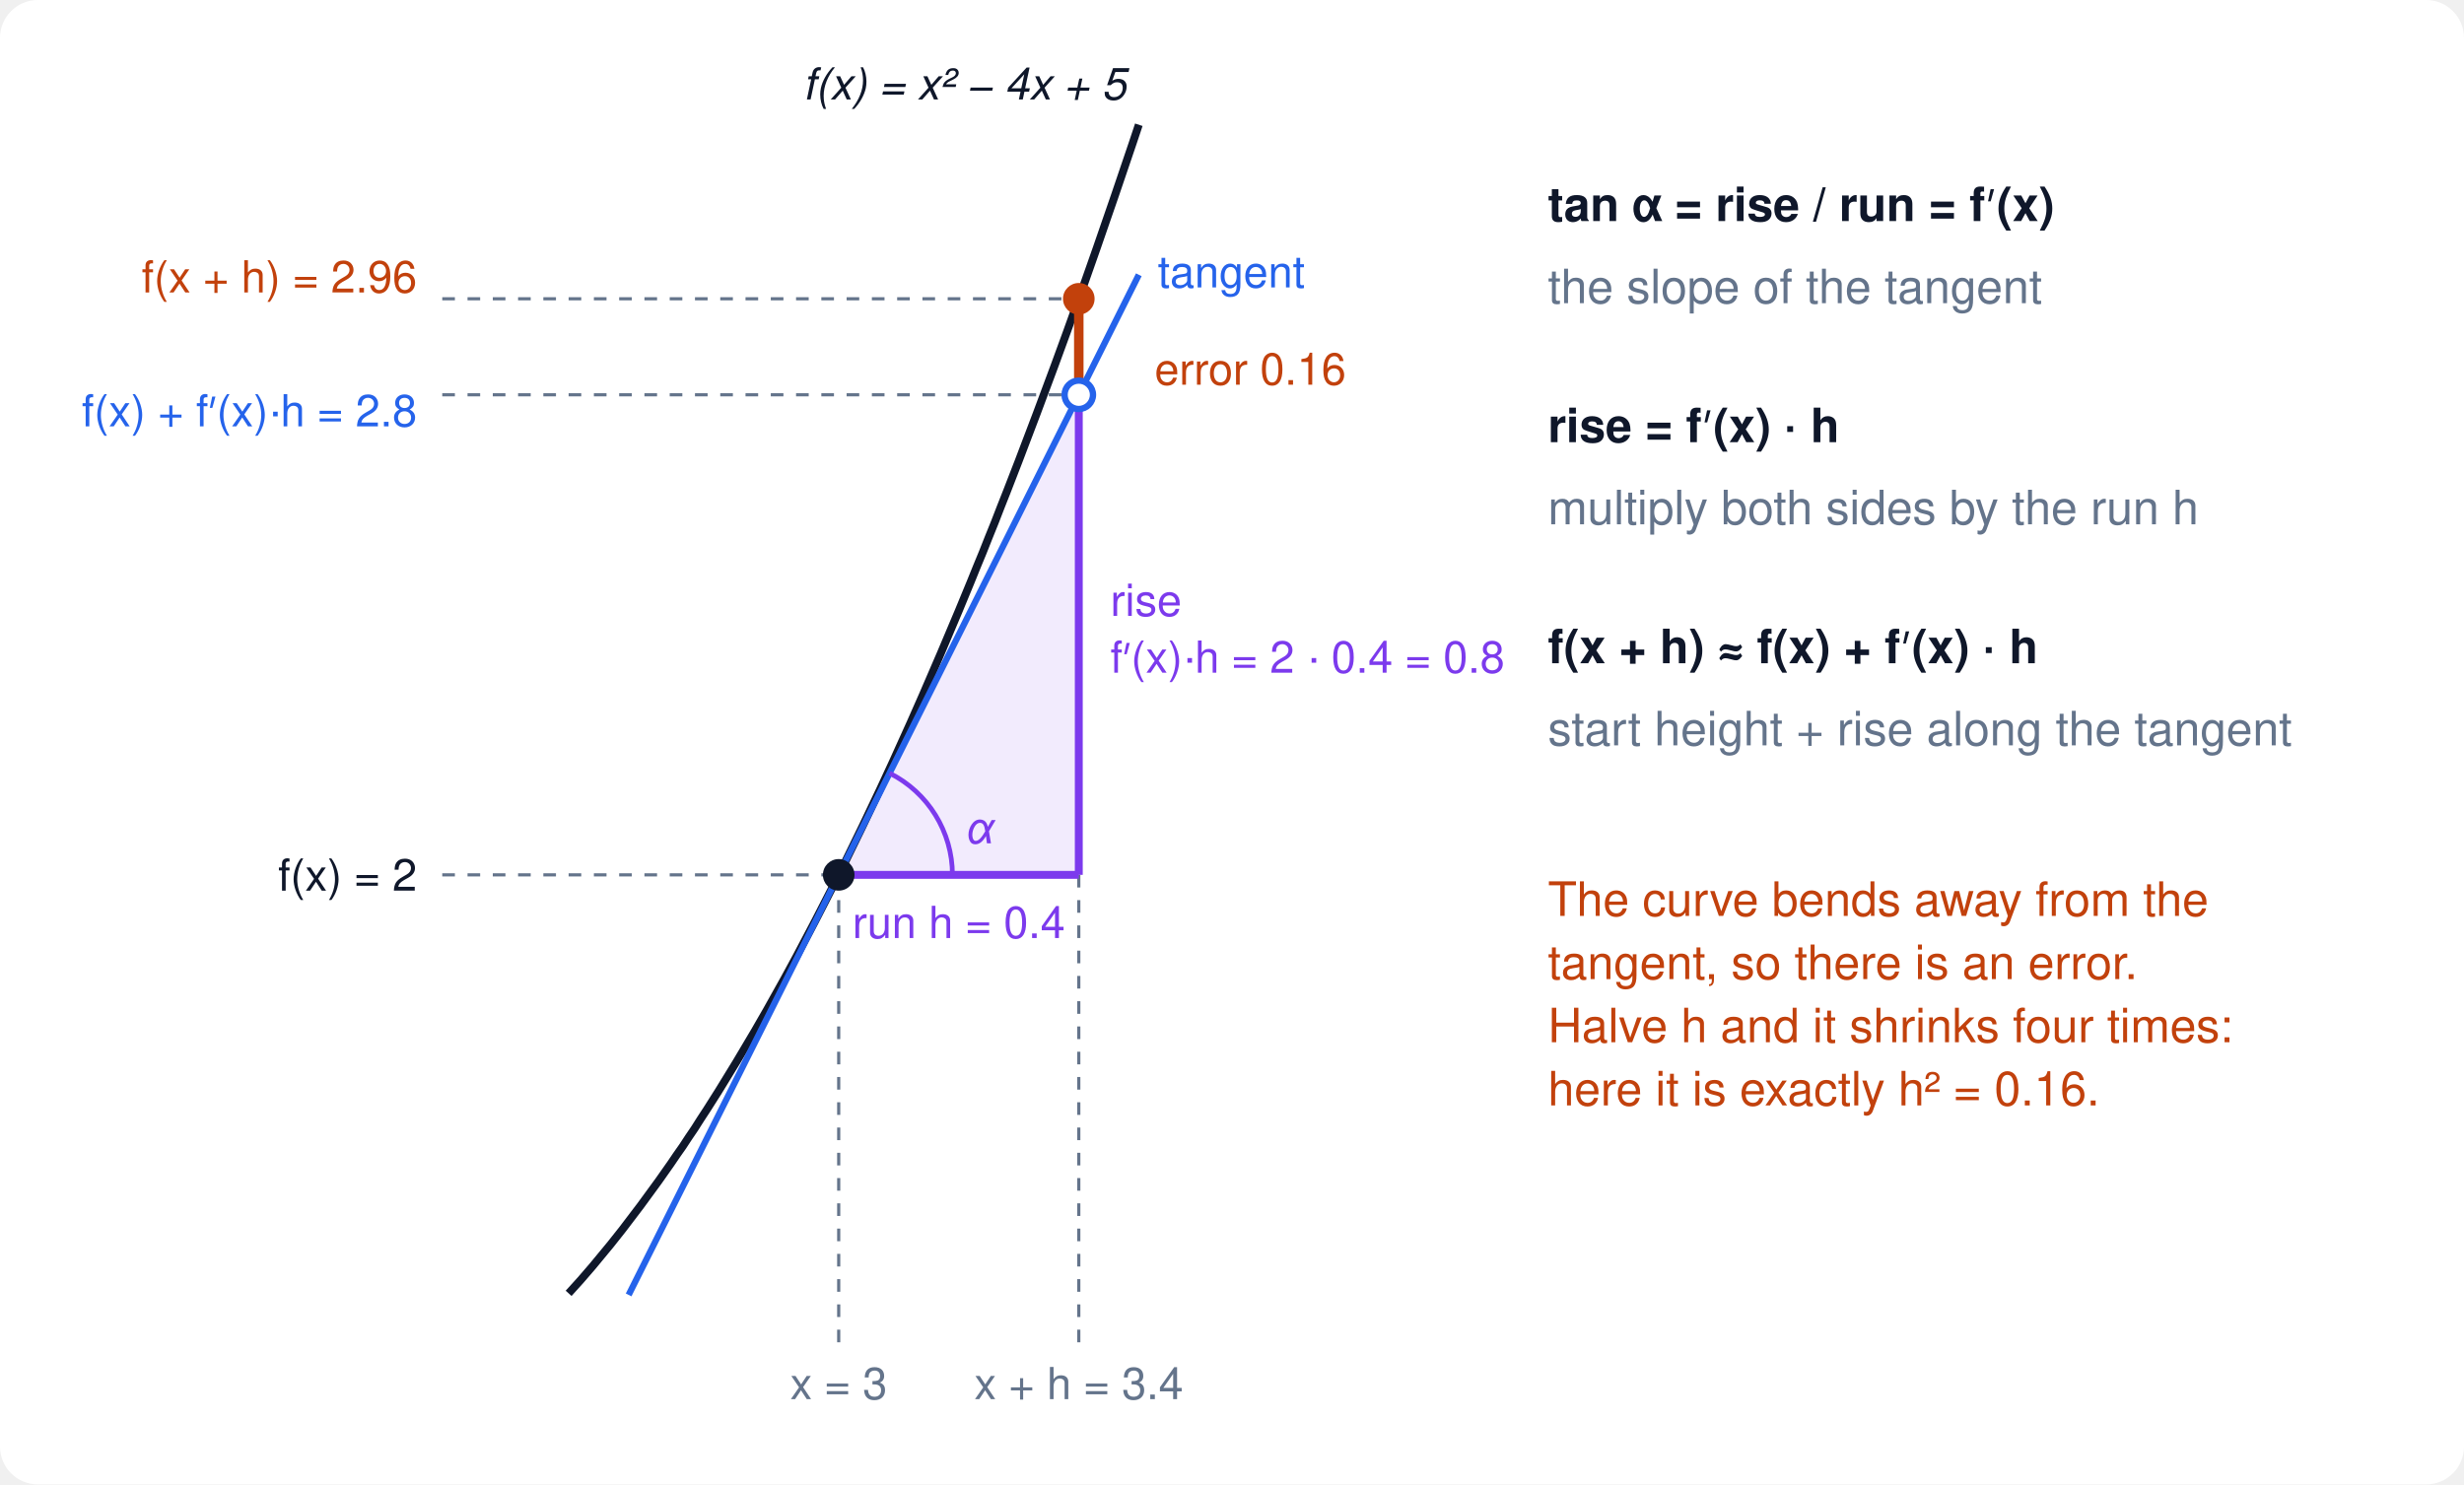
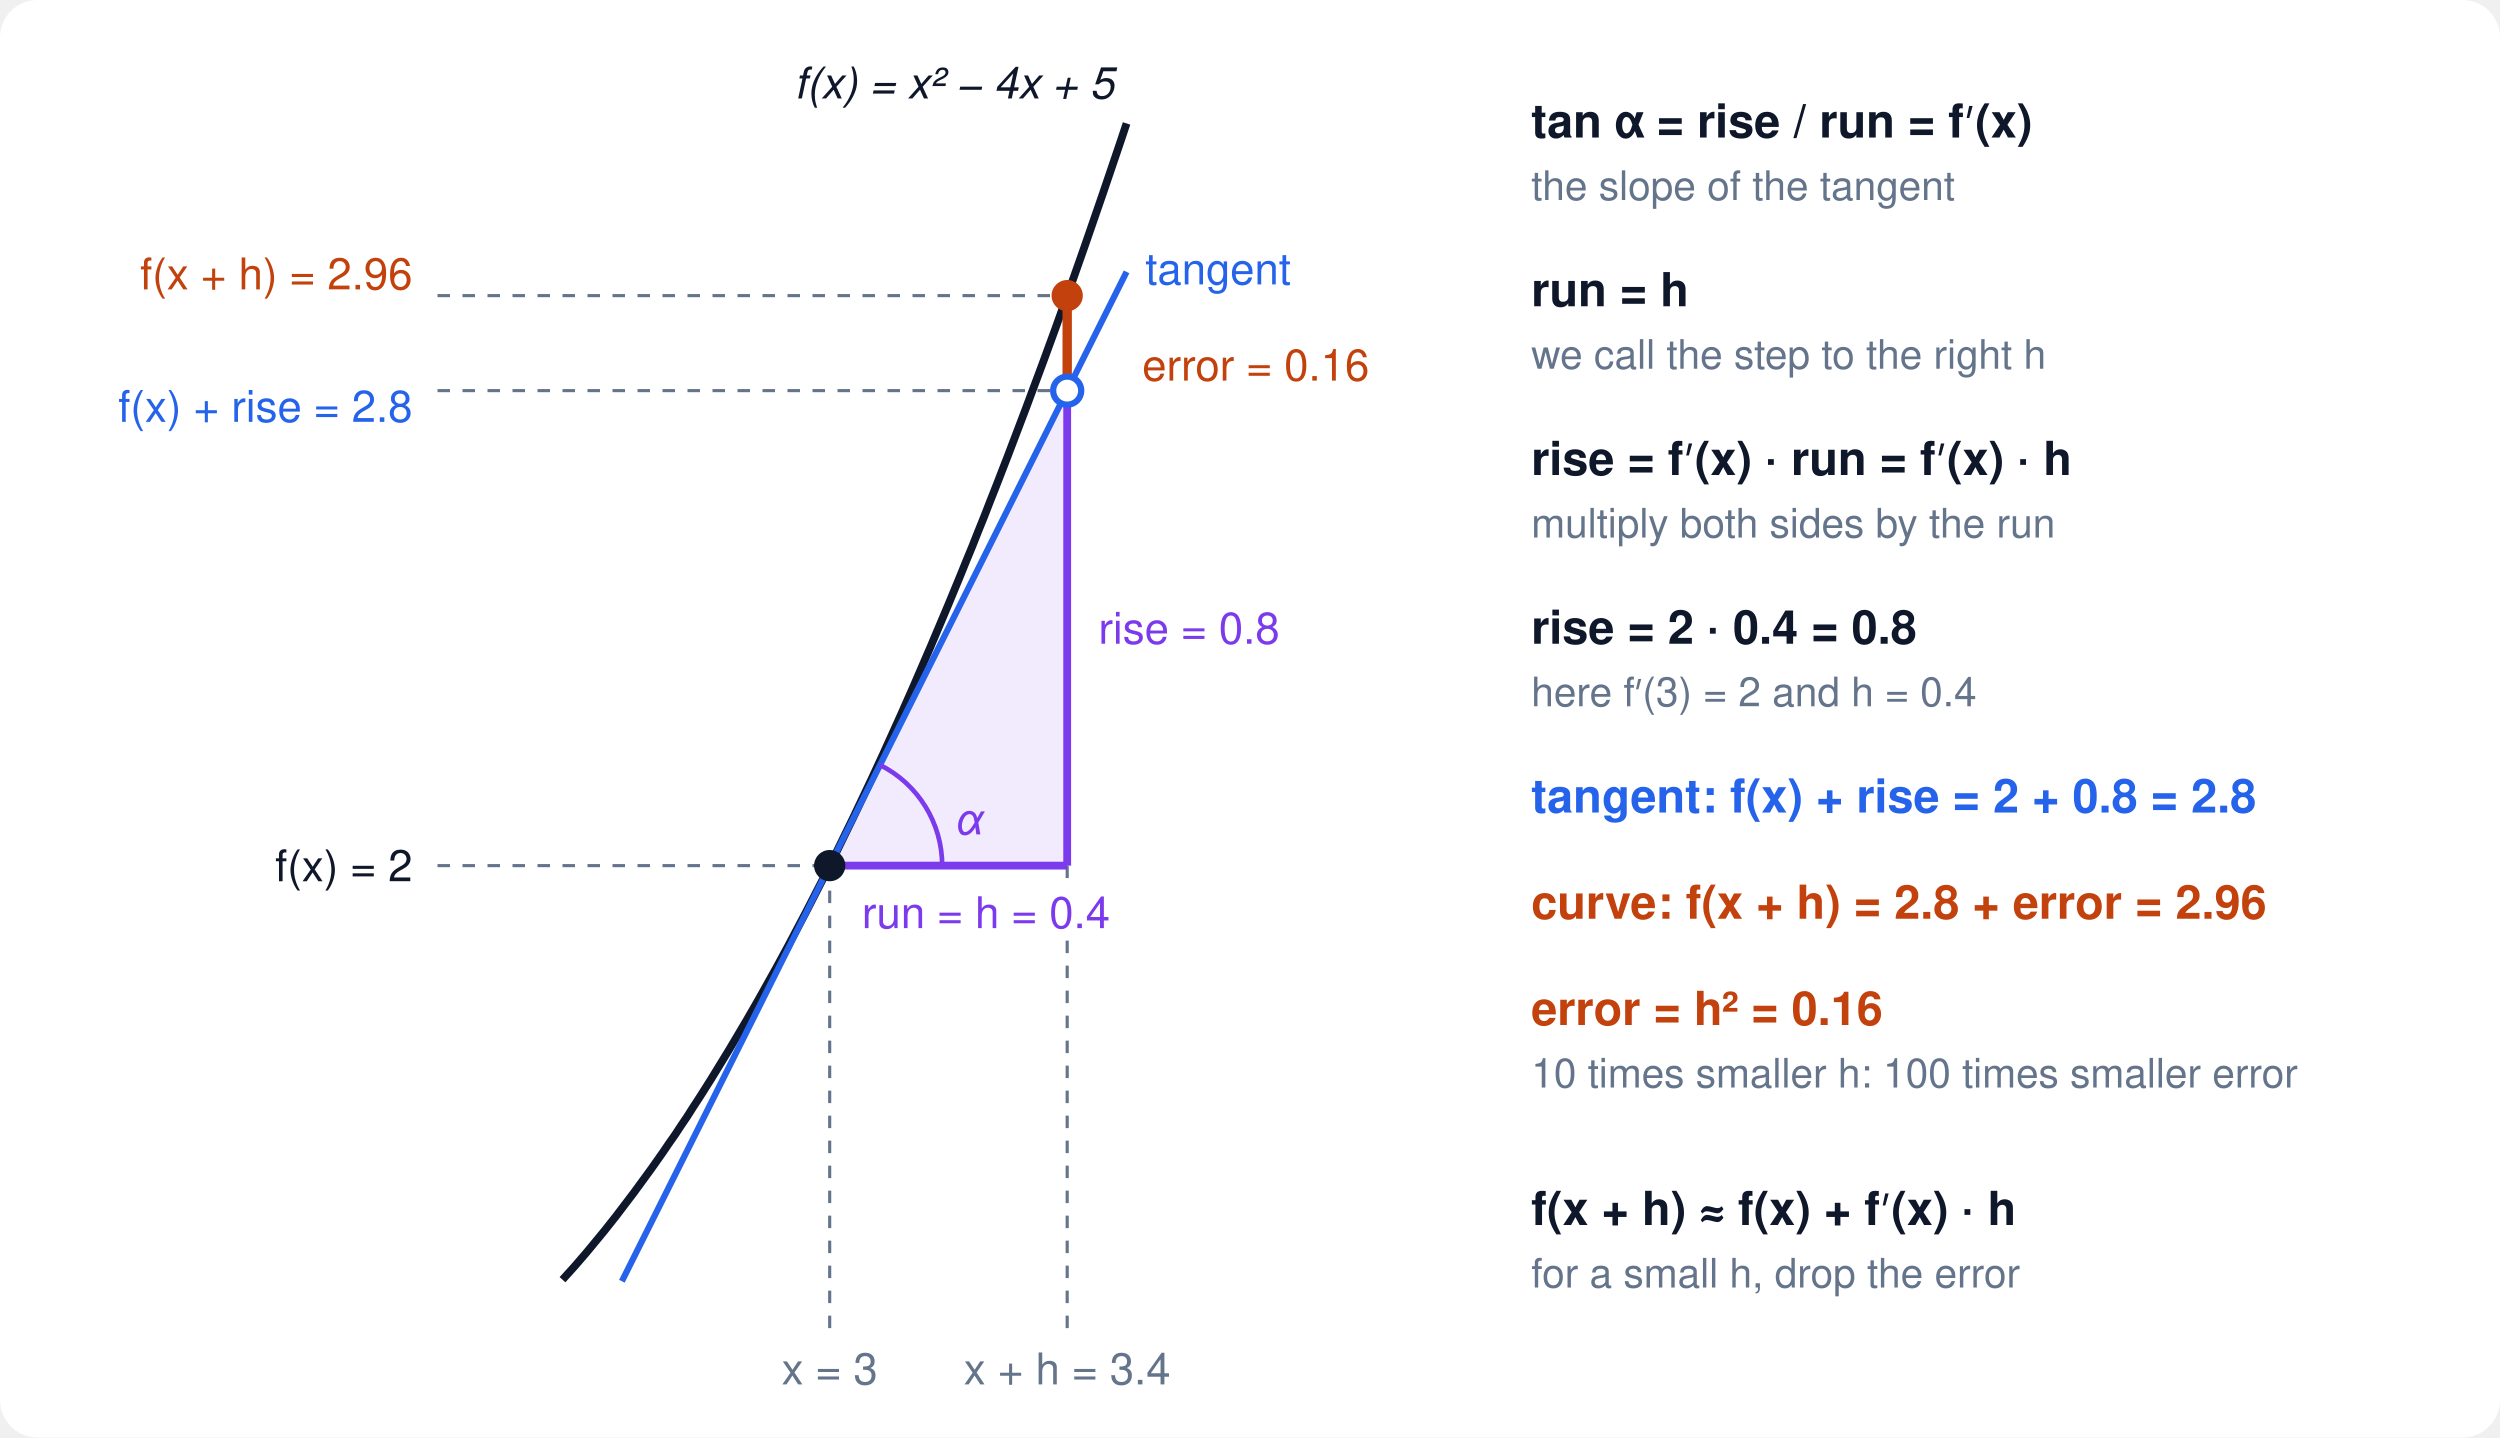
- <svg xmlns="http://www.w3.org/2000/svg" width="780" height="470" viewBox="0 0 780 470" font-family="-apple-system, Segoe UI, Helvetica, Arial, sans-serif" font-size="14" fill="#0f172a">
-   <rect width="780" height="470" rx="12" fill="#ffffff" />
+ <svg xmlns="http://www.w3.org/2000/svg" width="800" height="460" viewBox="0 0 800 460" font-family="-apple-system, Segoe UI, Helvetica, Arial, sans-serif" font-size="14" fill="#0f172a">
+   <rect width="800" height="460" rx="12" fill="#ffffff" />
  <g stroke="#64748b" stroke-dasharray="4 4" stroke-width="1">
    <line x1="140" y1="277.0" x2="265.5" y2="277.0" />
    <line x1="140" y1="125.0" x2="341.5" y2="125.0" />
    <line x1="140" y1="94.6" x2="341.5" y2="94.6" />
    <line x1="265.5" y1="277.0" x2="265.5" y2="425" />
    <line x1="341.5" y1="277.0" x2="341.5" y2="425" />
  </g>
  <g text-anchor="end">
    <text x="132" y="282.0">f(x) = 2</text>
-     <text x="132" y="135.0" fill="#2563eb">f(x) + f′(x)·h = 2.8</text>
+     <text x="132" y="135.0" fill="#2563eb">f(x) + rise = 2.8</text>
    <text x="132" y="92.6" fill="#c2410c">f(x + h) = 2.96</text>
  </g>
  <g text-anchor="middle" fill="#64748b">
    <text x="265.5" y="443">x = 3</text>
    <text x="341.5" y="443">x + h = 3.4</text>
  </g>
  <polygon points="265.5,277.0 341.5,277.0 341.5,125.0" fill="#7c3aed" fill-opacity="0.10" />
  <polyline points="180.0,409.5 181.9,407.4 183.8,405.3 185.7,403.1 187.6,400.9 189.5,398.6 191.4,396.3 193.3,394.0 195.2,391.6 197.1,389.2 199.0,386.7 200.9,384.2 202.8,381.7 204.7,379.1 206.6,376.5 208.5,373.9 210.4,371.2 212.3,368.5 214.2,365.7 216.1,363.0 218.0,360.1 219.9,357.3 221.8,354.3 223.7,351.4 225.6,348.4 227.5,345.4 229.4,342.3 231.3,339.2 233.2,336.1 235.1,332.9 237.0,329.7 238.9,326.5 240.8,323.2 242.7,319.9 244.6,316.5 246.5,313.1 248.4,309.7 250.3,306.2 252.2,302.7 254.1,299.1 256.0,295.5 257.9,291.9 259.8,288.2 261.7,284.5 263.6,280.8 265.5,277.0 267.4,273.2 269.3,269.3 271.2,265.4 273.1,261.5 275.0,257.5 276.9,253.5 278.8,249.5 280.7,245.4 282.6,241.3 284.5,237.1 286.4,232.9 288.3,228.7 290.2,224.4 292.1,220.1 294.0,215.7 295.9,211.3 297.8,206.9 299.7,202.4 301.6,197.9 303.5,193.4 305.4,188.8 307.3,184.2 309.2,179.5 311.1,174.9 313.0,170.1 314.9,165.4 316.8,160.5 318.7,155.7 320.6,150.8 322.5,145.9 324.4,140.9 326.3,135.9 328.2,130.9 330.1,125.8 332.0,120.7 333.9,115.6 335.8,110.4 337.7,105.2 339.6,99.9 341.5,94.6 343.4,89.3 345.3,83.9 347.2,78.5 349.1,73.0 351.0,67.5 352.9,62.0 354.8,56.4 356.7,50.8 358.6,45.2 360.5,39.5" fill="none" stroke="#0f172a" stroke-width="2.5" />
  <line x1="199.0" y1="410.0" x2="360.5" y2="87.0" stroke="#2563eb" stroke-width="2" />
  <line x1="265.5" y1="277.0" x2="341.5" y2="277.0" stroke="#7c3aed" stroke-width="2.5" />
  <line x1="341.5" y1="277.0" x2="341.5" y2="125.0" stroke="#7c3aed" stroke-width="2.5" />
  <line x1="341.5" y1="125.0" x2="341.5" y2="94.6" stroke="#c2410c" stroke-width="3" />
  <path d="M301.5,277.0 A36,36 0 0 0 281.6,244.8" fill="none" stroke="#7c3aed" stroke-width="1.5" />
  <text x="305.5" y="267.0" fill="#7c3aed" font-style="italic">α</text>
  <g fill="#7c3aed">
-     <text x="303.5" y="297.0" text-anchor="middle">run h = 0.4</text>
-     <text x="351.5" y="195.0">rise</text>
-     <text x="351.5" y="213.0">f′(x)·h = 2 · 0.4 = 0.8</text>
+     <text x="315.5" y="297.0" text-anchor="middle" stroke="#ffffff" stroke-width="5" paint-order="stroke">run = h = 0.4</text>
+     <text x="351.5" y="206.0">rise = 0.8</text>
  </g>
-   <text x="365.5" y="121.8" fill="#c2410c">error 0.16</text>
+   <text x="365.5" y="121.8" fill="#c2410c">error = 0.16</text>
  <circle cx="265.5" cy="277.0" r="5" fill="#0f172a" />
  <circle cx="341.5" cy="125.0" r="4.5" fill="#ffffff" stroke="#2563eb" stroke-width="2" />
  <circle cx="341.5" cy="94.6" r="5" fill="#c2410c" />
  <text x="356.5" y="31.5" text-anchor="end" font-style="italic">f(x) = x² − 4x + 5</text>
  <text x="366.5" y="91.0" fill="#2563eb">tangent</text>
  <g font-size="15">
-     <text x="490" y="70" font-weight="600">tan α = rise / run = f′(x)</text>
-     <text x="490" y="96" fill="#64748b">the slope of the tangent</text>
-     <text x="490" y="140" font-weight="600">rise = f′(x) · h</text>
-     <text x="490" y="166" fill="#64748b">multiply both sides by the run h</text>
-     <text x="490" y="210" font-weight="600">f(x + h) ≈ f(x) + f′(x) · h</text>
-     <text x="490" y="236" fill="#64748b">start height + rise along the tangent</text>
-     <text x="490" y="290" fill="#c2410c">The curve bends away from the</text>
-     <text x="490" y="310" fill="#c2410c">tangent, so there is an error.</text>
-     <text x="490" y="330" fill="#c2410c">Halve h and it shrinks four times:</text>
-     <text x="490" y="350" fill="#c2410c">here it is exactly h² = 0.16.</text>
+     <text x="490" y="44" font-weight="600">tan α = rise / run = f′(x)</text>
+     <text x="490" y="64" fill="#64748b" font-size="13">the slope of the tangent</text>
+     <text x="490" y="98" font-weight="600">run = h</text>
+     <text x="490" y="118" fill="#64748b" font-size="13">we call the step to the right h</text>
+     <text x="490" y="152" font-weight="600">rise = f′(x) · run = f′(x) · h</text>
+     <text x="490" y="172" fill="#64748b" font-size="13">multiply both sides by the run</text>
+     <text x="490" y="206" font-weight="600">rise = 2 · 0.4 = 0.8</text>
+     <text x="490" y="226" fill="#64748b" font-size="13">here f′(3) = 2 and h = 0.4</text>
+     <text x="490" y="260" fill="#2563eb" font-weight="600">tangent: f(x) + rise = 2 + 0.8 = 2.8</text>
+     <text x="490" y="294" fill="#c2410c" font-weight="600">curve: f(x + h) = 2.8 + error = 2.96</text>
+     <text x="490" y="328" fill="#c2410c" font-weight="600">error = h² = 0.16</text>
+     <text x="490" y="348" fill="#64748b" font-size="13">10 times smaller h: 100 times smaller error</text>
+     <text x="490" y="392" font-weight="600">f(x + h) ≈ f(x) + f′(x) · h</text>
+     <text x="490" y="412" fill="#64748b" font-size="13">for a small h, drop the error</text>
  </g>
</svg>
